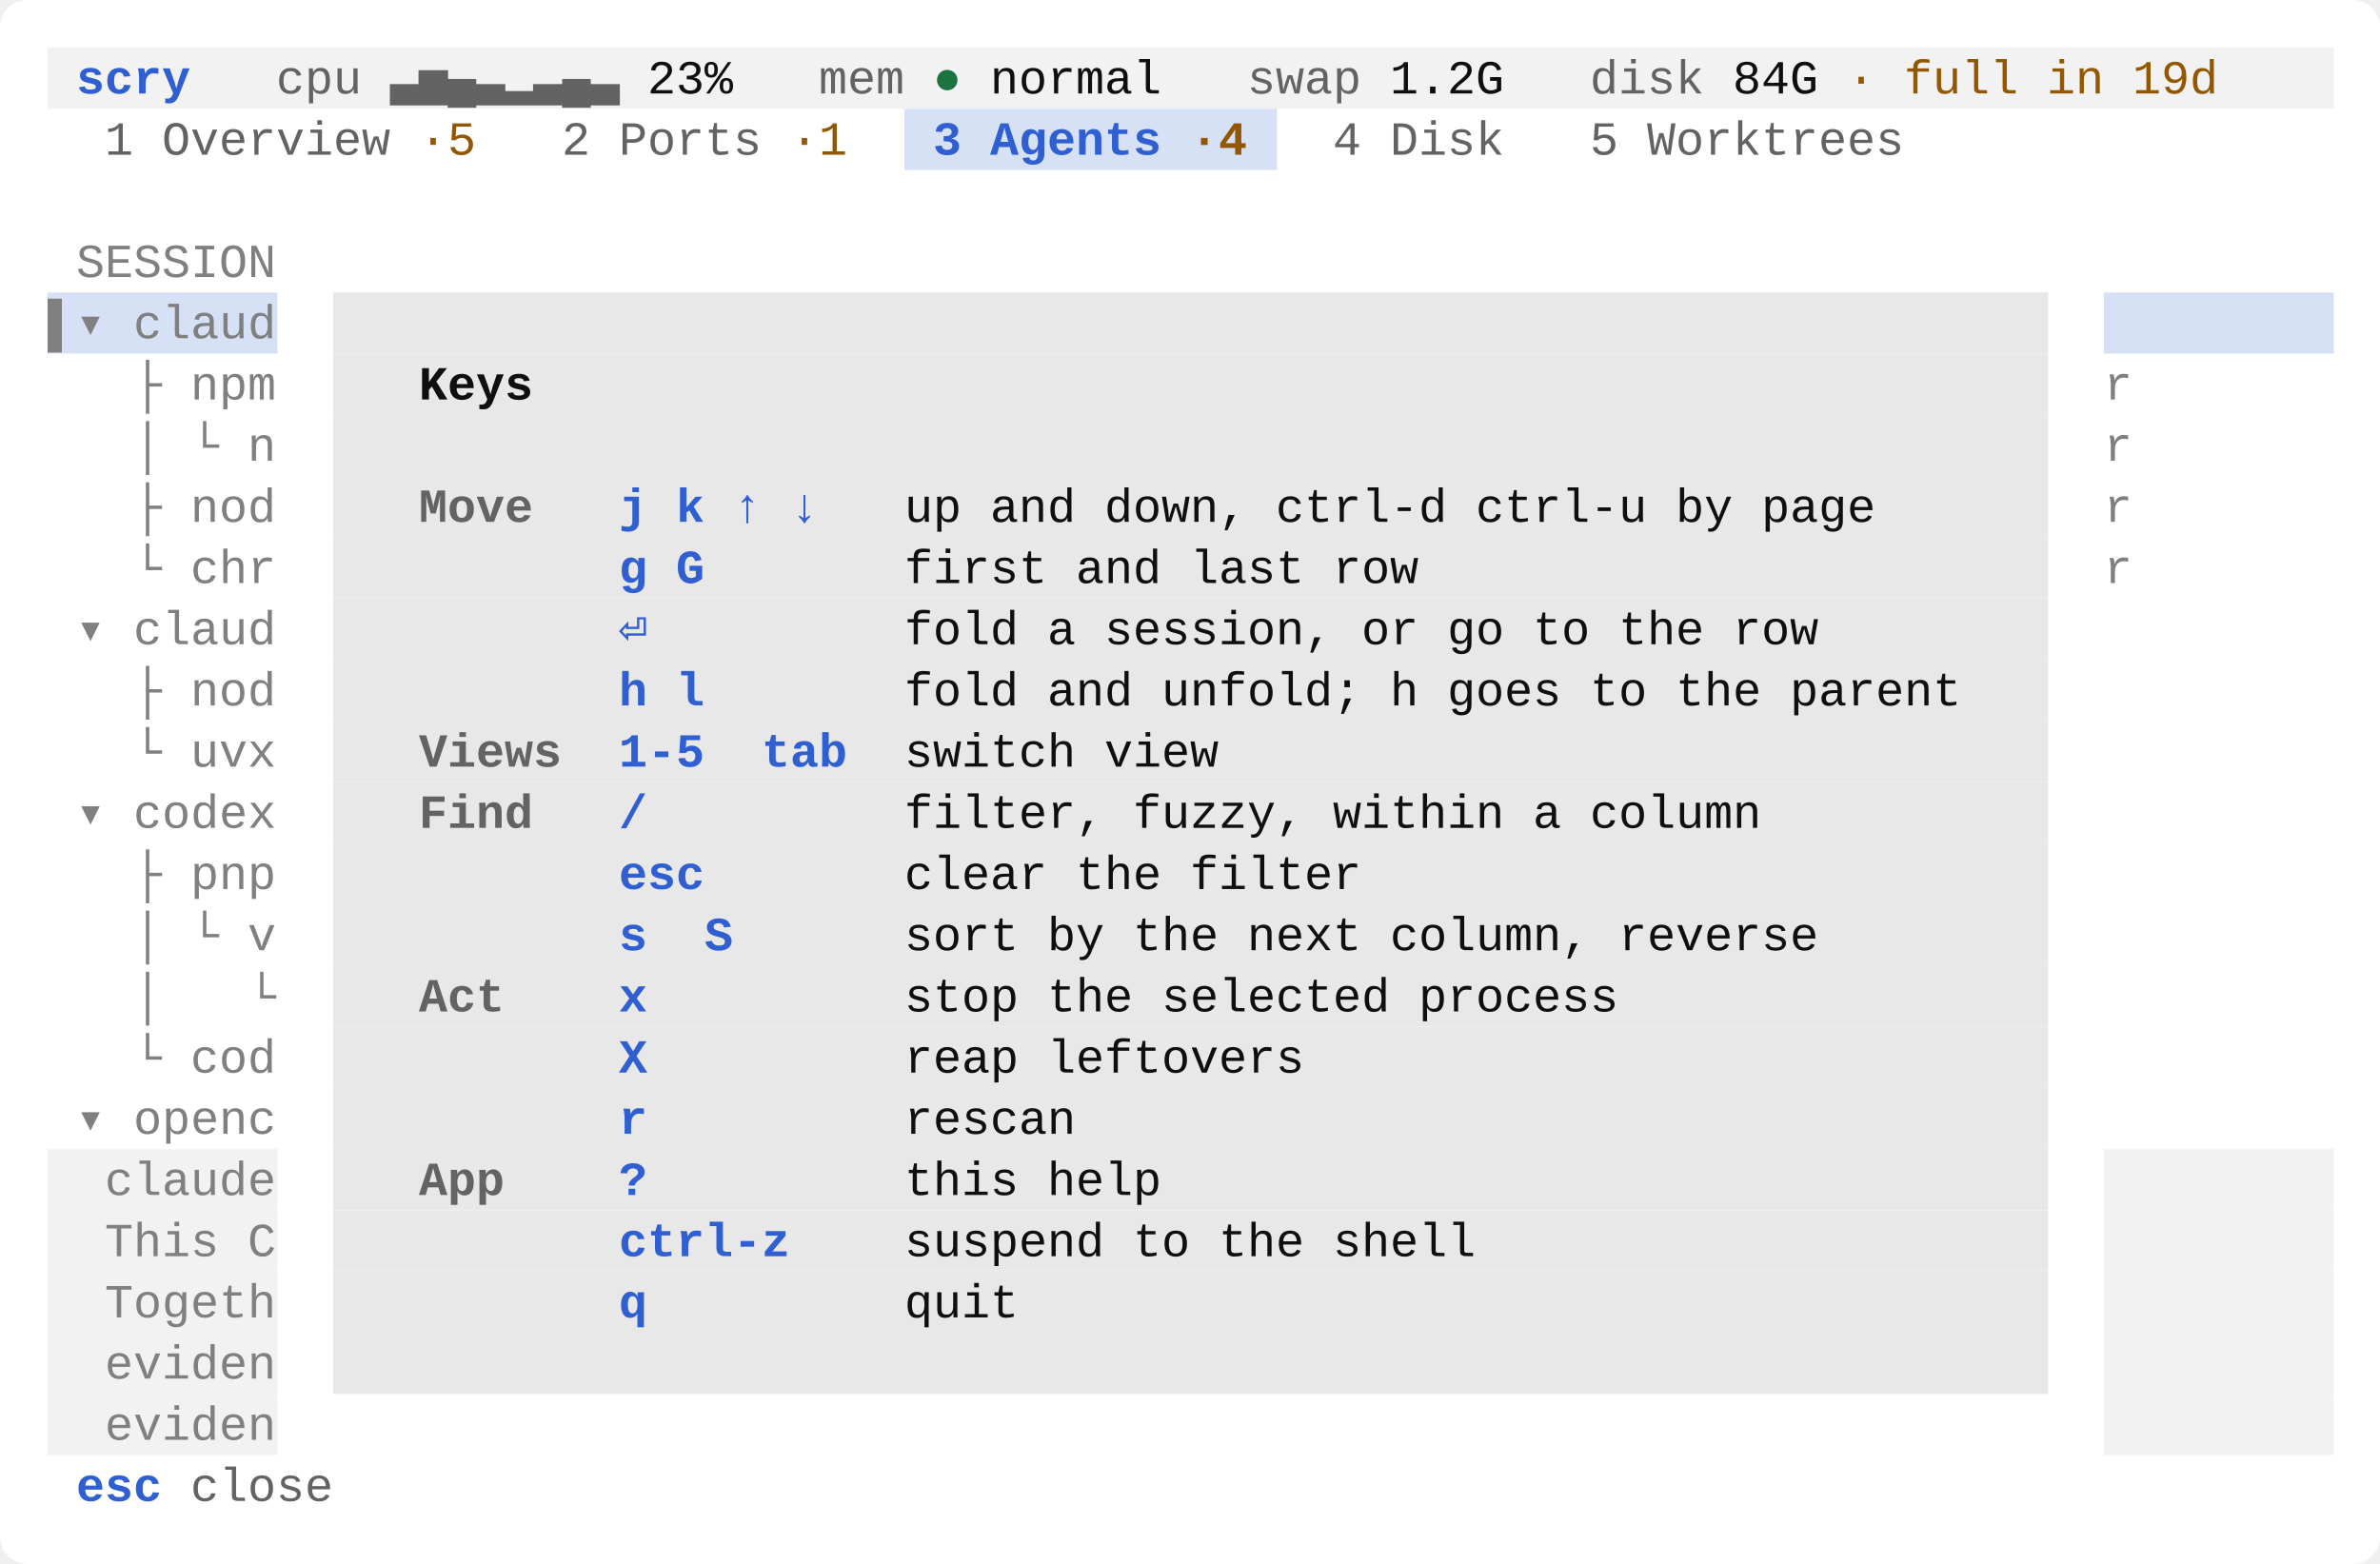
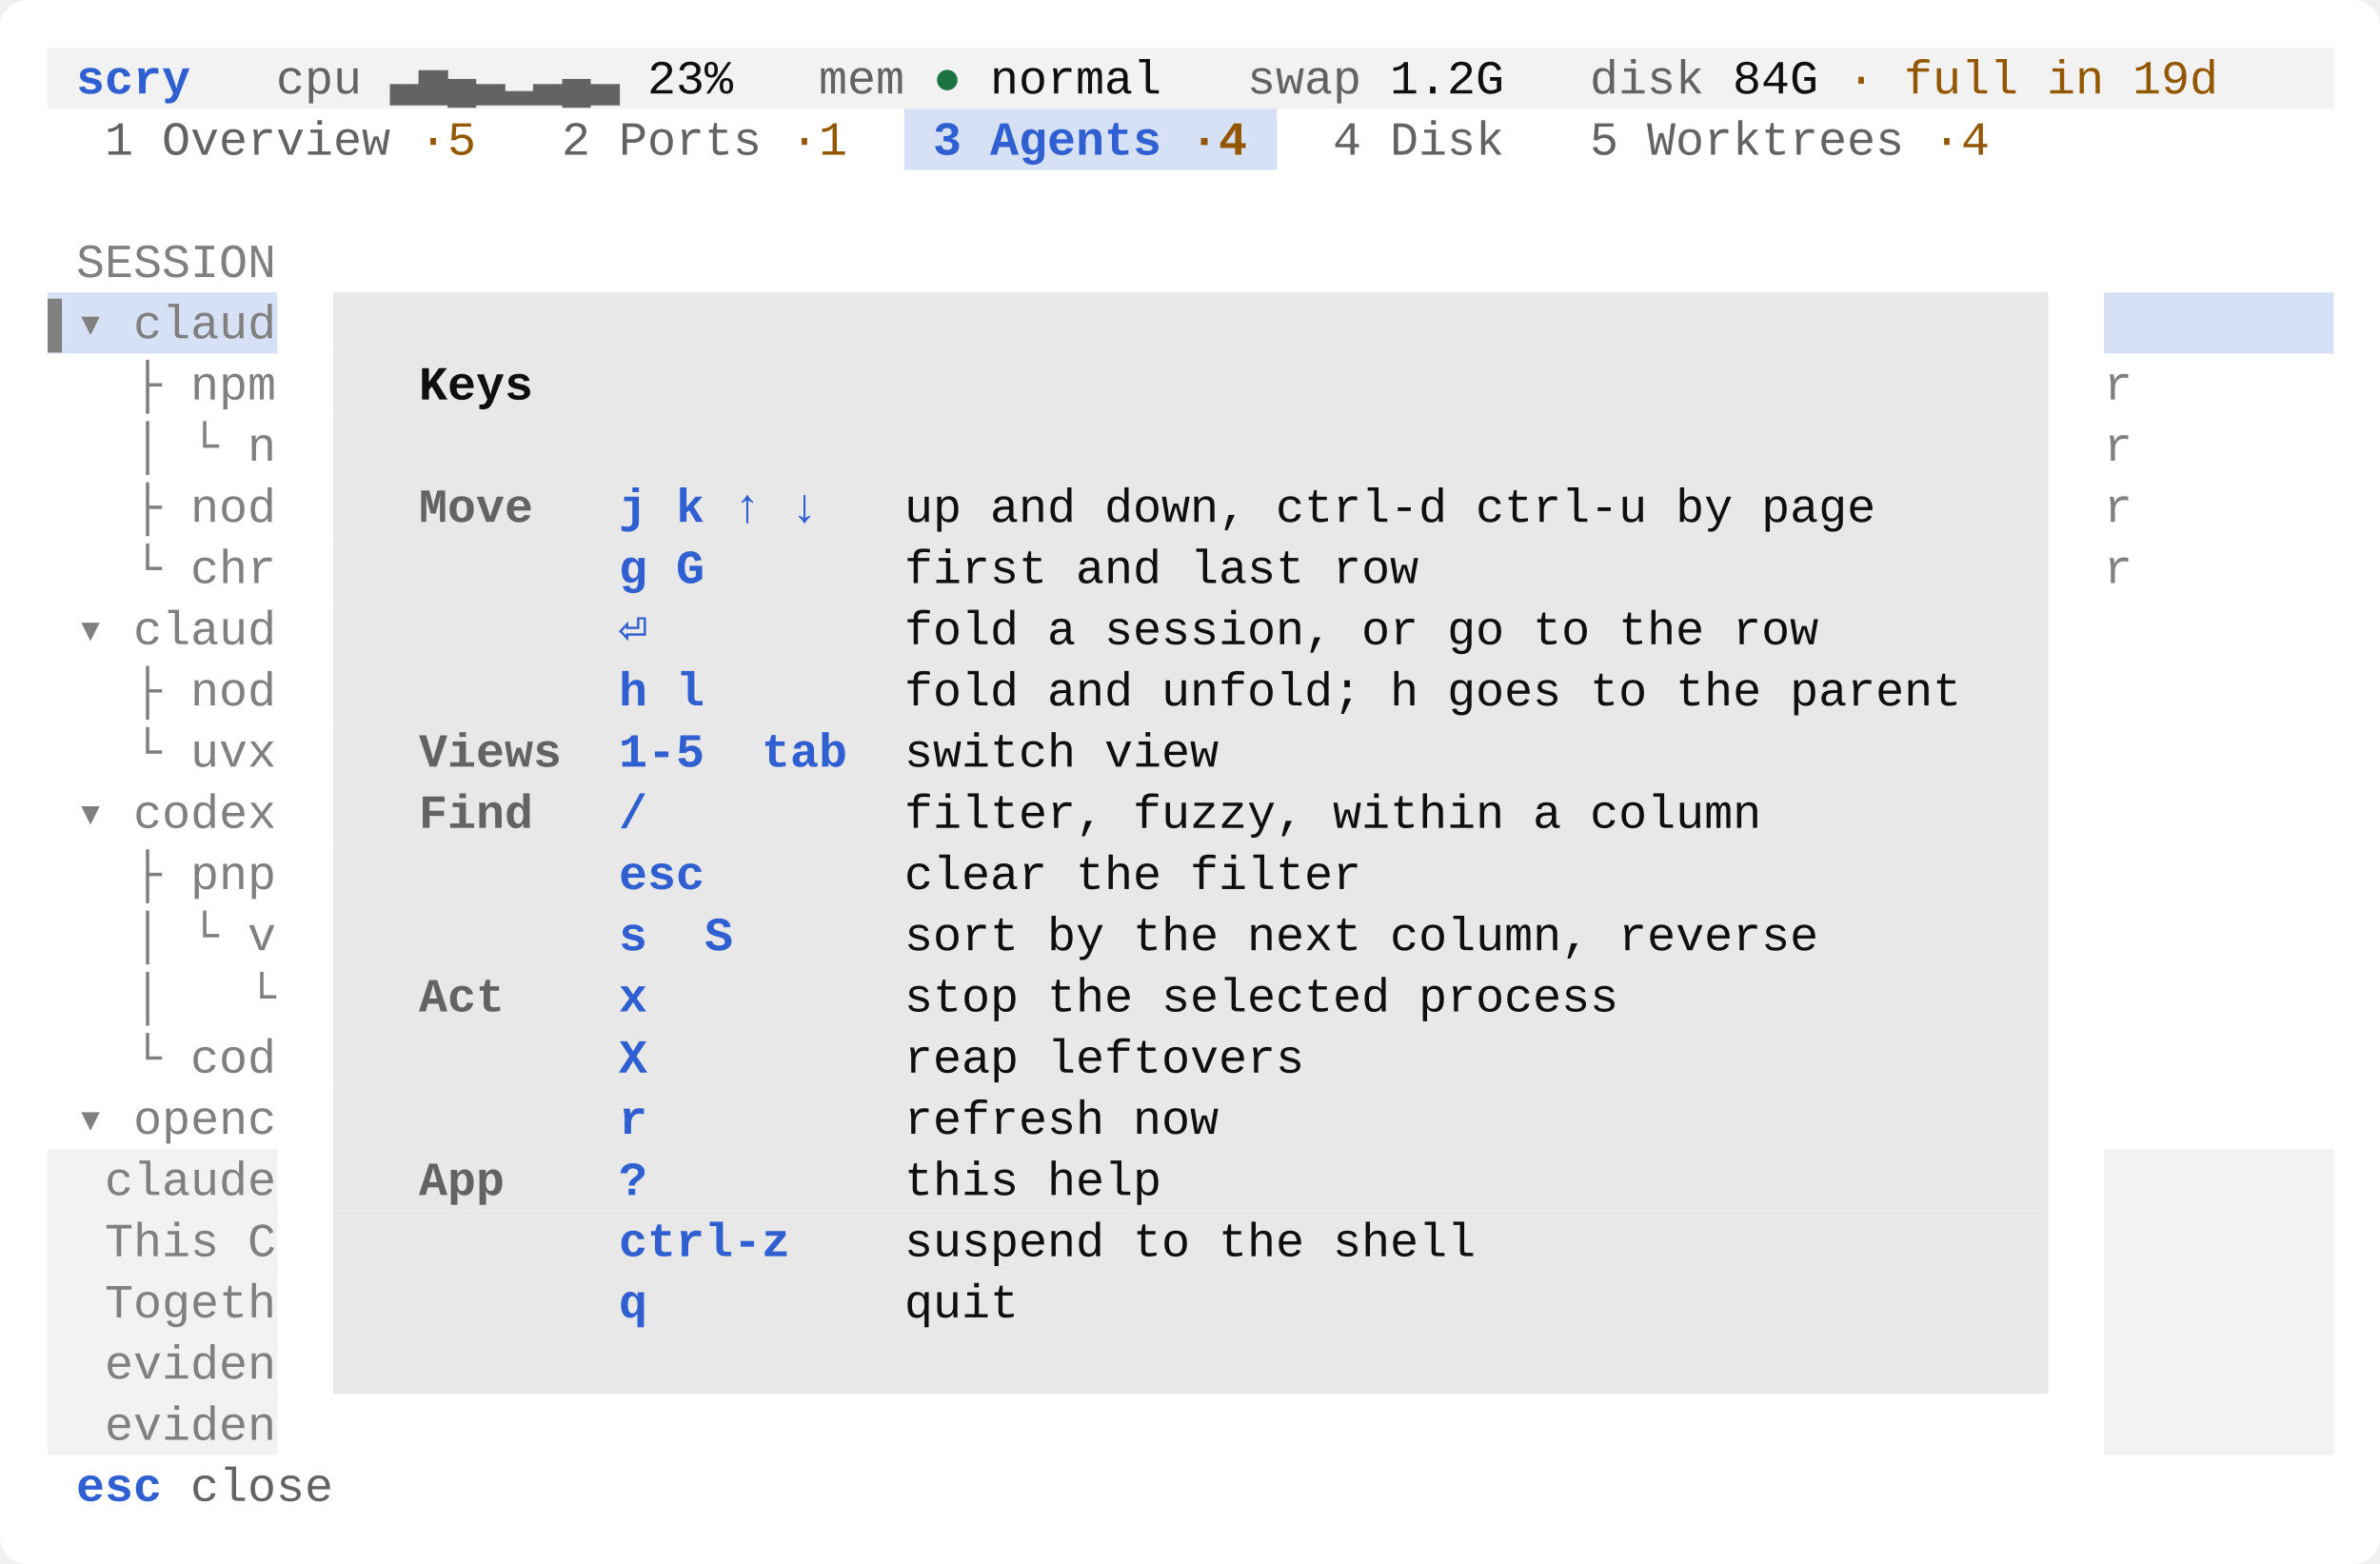
<svg xmlns="http://www.w3.org/2000/svg" width="700" height="460" viewBox="0 0 700 460">
  <style>text{font-family:ui-monospace,SFMono-Regular,"SF Mono",Menlo,Consolas,"Liberation Mono","DejaVu Sans Mono",monospace;font-size:14px;white-space:pre}</style>
  <rect width="700" height="460" rx="8" fill="#ffffff" />
  <g transform="translate(14 14)">
    <rect x="0.0" y="0" width="672.4" height="18" fill="#f2f2f2" />
    <text x="8.4" y="13.5" fill="#2f5fd0" textLength="33.6" lengthAdjust="spacingAndGlyphs" xml:space="preserve" font-weight="700">scry</text>
    <text x="67.2" y="13.5" fill="#636363" textLength="100.8" lengthAdjust="spacingAndGlyphs" xml:space="preserve">cpu ▃▅▄▃▂▃▄▃</text>
    <text x="176.4" y="13.5" fill="#0f0f0f" textLength="25.2" lengthAdjust="spacingAndGlyphs" xml:space="preserve">23%</text>
    <text x="226.8" y="13.5" fill="#636363" textLength="25.2" lengthAdjust="spacingAndGlyphs" xml:space="preserve">mem</text>
    <text x="260.4" y="13.5" fill="#1b7340" textLength="8.4" lengthAdjust="spacingAndGlyphs" xml:space="preserve">●</text>
    <text x="277.2" y="13.5" fill="#0f0f0f" textLength="50.4" lengthAdjust="spacingAndGlyphs" xml:space="preserve">normal</text>
    <text x="352.8" y="13.5" fill="#636363" textLength="33.6" lengthAdjust="spacingAndGlyphs" xml:space="preserve">swap</text>
    <text x="394.8" y="13.5" fill="#0f0f0f" textLength="33.6" lengthAdjust="spacingAndGlyphs" xml:space="preserve">1.2G</text>
    <text x="453.6" y="13.5" fill="#636363" textLength="33.6" lengthAdjust="spacingAndGlyphs" xml:space="preserve">disk</text>
    <text x="495.6" y="13.5" fill="#0f0f0f" textLength="25.2" lengthAdjust="spacingAndGlyphs" xml:space="preserve">84G</text>
    <text x="529.2" y="13.5" fill="#935700" textLength="109.2" lengthAdjust="spacingAndGlyphs" xml:space="preserve">· full in 19d</text>
    <rect x="252.0" y="18" width="109.6" height="18" fill="#d7e1f6" />
    <text x="16.8" y="31.5" fill="#636363" textLength="84.0" lengthAdjust="spacingAndGlyphs" xml:space="preserve">1 Overview</text>
    <text x="109.2" y="31.5" fill="#935700" textLength="16.8" lengthAdjust="spacingAndGlyphs" xml:space="preserve">·5</text>
    <text x="151.2" y="31.5" fill="#636363" textLength="58.8" lengthAdjust="spacingAndGlyphs" xml:space="preserve">2 Ports</text>
    <text x="218.4" y="31.5" fill="#935700" textLength="16.8" lengthAdjust="spacingAndGlyphs" xml:space="preserve">·1</text>
    <text x="260.4" y="31.5" fill="#2f5fd0" textLength="67.2" lengthAdjust="spacingAndGlyphs" xml:space="preserve" font-weight="700">3 Agents</text>
    <text x="336.0" y="31.5" fill="#935700" textLength="16.8" lengthAdjust="spacingAndGlyphs" xml:space="preserve" font-weight="700">·4</text>
    <text x="378.0" y="31.5" fill="#636363" textLength="50.4" lengthAdjust="spacingAndGlyphs" xml:space="preserve">4 Disk</text>
    <text x="453.6" y="31.5" fill="#636363" textLength="92.4" lengthAdjust="spacingAndGlyphs" xml:space="preserve">5 Worktrees</text>
+     <text x="554.4" y="31.5" fill="#935700" textLength="16.8" lengthAdjust="spacingAndGlyphs" xml:space="preserve">·4</text>
    <text x="8.4" y="67.5" fill="#808080" textLength="58.8" lengthAdjust="spacingAndGlyphs" xml:space="preserve">SESSION</text>
    <rect x="0.0" y="72" width="67.6" height="18" fill="#d7e1f6" />
    <rect x="84.0" y="72" width="504.4" height="18" fill="#e8e8e8" />
    <rect x="604.8" y="72" width="67.6" height="18" fill="#d7e1f6" />
    <text x="0.0" y="85.5" fill="#808080" textLength="67.2" lengthAdjust="spacingAndGlyphs" xml:space="preserve">▌▾ claud</text>
    <rect x="84.0" y="90" width="504.4" height="18" fill="#e8e8e8" />
    <text x="25.2" y="103.5" fill="#808080" textLength="42.0" lengthAdjust="spacingAndGlyphs" xml:space="preserve">├ npm</text>
    <text x="109.2" y="103.5" fill="#0f0f0f" textLength="33.6" lengthAdjust="spacingAndGlyphs" xml:space="preserve" font-weight="700">Keys</text>
    <text x="604.8" y="103.5" fill="#808080" textLength="8.4" lengthAdjust="spacingAndGlyphs" xml:space="preserve">r</text>
    <rect x="84.0" y="108" width="504.4" height="18" fill="#e8e8e8" />
    <text x="25.2" y="121.5" fill="#808080" textLength="42.0" lengthAdjust="spacingAndGlyphs" xml:space="preserve">│ └ n</text>
    <text x="604.8" y="121.5" fill="#808080" textLength="8.4" lengthAdjust="spacingAndGlyphs" xml:space="preserve">r</text>
    <rect x="84.0" y="126" width="504.4" height="18" fill="#e8e8e8" />
    <text x="25.2" y="139.5" fill="#808080" textLength="42.0" lengthAdjust="spacingAndGlyphs" xml:space="preserve">├ nod</text>
    <text x="109.2" y="139.5" fill="#636363" textLength="33.6" lengthAdjust="spacingAndGlyphs" xml:space="preserve" font-weight="700">Move</text>
    <text x="168.0" y="139.5" fill="#2f5fd0" textLength="58.8" lengthAdjust="spacingAndGlyphs" xml:space="preserve" font-weight="700">j k ↑ ↓</text>
    <text x="252.0" y="139.5" fill="#0f0f0f" textLength="285.6" lengthAdjust="spacingAndGlyphs" xml:space="preserve">up and down, ctrl-d ctrl-u by page</text>
    <text x="604.8" y="139.5" fill="#808080" textLength="8.4" lengthAdjust="spacingAndGlyphs" xml:space="preserve">r</text>
    <rect x="84.0" y="144" width="504.4" height="18" fill="#e8e8e8" />
    <text x="25.2" y="157.5" fill="#808080" textLength="42.0" lengthAdjust="spacingAndGlyphs" xml:space="preserve">└ chr</text>
    <text x="168.0" y="157.5" fill="#2f5fd0" textLength="25.2" lengthAdjust="spacingAndGlyphs" xml:space="preserve" font-weight="700">g G</text>
    <text x="252.0" y="157.5" fill="#0f0f0f" textLength="151.2" lengthAdjust="spacingAndGlyphs" xml:space="preserve">first and last row</text>
    <text x="604.8" y="157.5" fill="#808080" textLength="8.4" lengthAdjust="spacingAndGlyphs" xml:space="preserve">r</text>
    <rect x="84.0" y="162" width="504.4" height="18" fill="#e8e8e8" />
    <text x="8.4" y="175.5" fill="#808080" textLength="58.8" lengthAdjust="spacingAndGlyphs" xml:space="preserve">▾ claud</text>
    <text x="168.0" y="175.5" fill="#2f5fd0" textLength="8.4" lengthAdjust="spacingAndGlyphs" xml:space="preserve" font-weight="700">⏎</text>
    <text x="252.0" y="175.5" fill="#0f0f0f" textLength="268.8" lengthAdjust="spacingAndGlyphs" xml:space="preserve">fold a session, or go to the row</text>
    <rect x="84.0" y="180" width="504.4" height="18" fill="#e8e8e8" />
    <text x="25.2" y="193.5" fill="#808080" textLength="42.0" lengthAdjust="spacingAndGlyphs" xml:space="preserve">├ nod</text>
    <text x="168.0" y="193.5" fill="#2f5fd0" textLength="25.2" lengthAdjust="spacingAndGlyphs" xml:space="preserve" font-weight="700">h l</text>
    <text x="252.0" y="193.5" fill="#0f0f0f" textLength="310.8" lengthAdjust="spacingAndGlyphs" xml:space="preserve">fold and unfold; h goes to the parent</text>
    <rect x="84.0" y="198" width="504.4" height="18" fill="#e8e8e8" />
    <text x="25.2" y="211.5" fill="#808080" textLength="42.0" lengthAdjust="spacingAndGlyphs" xml:space="preserve">└ uvx</text>
    <text x="109.2" y="211.5" fill="#636363" textLength="42.0" lengthAdjust="spacingAndGlyphs" xml:space="preserve" font-weight="700">Views</text>
    <text x="168.0" y="211.5" fill="#2f5fd0" textLength="25.2" lengthAdjust="spacingAndGlyphs" xml:space="preserve" font-weight="700">1-5</text>
    <text x="210.0" y="211.5" fill="#2f5fd0" textLength="25.2" lengthAdjust="spacingAndGlyphs" xml:space="preserve" font-weight="700">tab</text>
    <text x="252.0" y="211.5" fill="#0f0f0f" textLength="92.4" lengthAdjust="spacingAndGlyphs" xml:space="preserve">switch view</text>
    <rect x="84.0" y="216" width="504.4" height="18" fill="#e8e8e8" />
    <text x="8.4" y="229.5" fill="#808080" textLength="58.8" lengthAdjust="spacingAndGlyphs" xml:space="preserve">▾ codex</text>
    <text x="109.2" y="229.5" fill="#636363" textLength="33.6" lengthAdjust="spacingAndGlyphs" xml:space="preserve" font-weight="700">Find</text>
    <text x="168.0" y="229.5" fill="#2f5fd0" textLength="8.4" lengthAdjust="spacingAndGlyphs" xml:space="preserve" font-weight="700">/</text>
    <text x="252.0" y="229.5" fill="#0f0f0f" textLength="252.0" lengthAdjust="spacingAndGlyphs" xml:space="preserve">filter, fuzzy, within a column</text>
    <rect x="84.0" y="234" width="504.4" height="18" fill="#e8e8e8" />
    <text x="25.2" y="247.5" fill="#808080" textLength="42.0" lengthAdjust="spacingAndGlyphs" xml:space="preserve">├ pnp</text>
    <text x="168.0" y="247.5" fill="#2f5fd0" textLength="25.2" lengthAdjust="spacingAndGlyphs" xml:space="preserve" font-weight="700">esc</text>
    <text x="252.0" y="247.5" fill="#0f0f0f" textLength="134.4" lengthAdjust="spacingAndGlyphs" xml:space="preserve">clear the filter</text>
    <rect x="84.0" y="252" width="504.4" height="18" fill="#e8e8e8" />
    <text x="25.2" y="265.5" fill="#808080" textLength="42.0" lengthAdjust="spacingAndGlyphs" xml:space="preserve">│ └ v</text>
    <text x="168.0" y="265.5" fill="#2f5fd0" textLength="8.4" lengthAdjust="spacingAndGlyphs" xml:space="preserve" font-weight="700">s</text>
    <text x="193.2" y="265.5" fill="#2f5fd0" textLength="8.4" lengthAdjust="spacingAndGlyphs" xml:space="preserve" font-weight="700">S</text>
    <text x="252.0" y="265.5" fill="#0f0f0f" textLength="268.8" lengthAdjust="spacingAndGlyphs" xml:space="preserve">sort by the next column, reverse</text>
    <rect x="84.0" y="270" width="504.4" height="18" fill="#e8e8e8" />
    <text x="25.2" y="283.5" fill="#808080" textLength="8.4" lengthAdjust="spacingAndGlyphs" xml:space="preserve">│</text>
    <text x="58.8" y="283.5" fill="#808080" textLength="8.4" lengthAdjust="spacingAndGlyphs" xml:space="preserve">└</text>
    <text x="109.2" y="283.5" fill="#636363" textLength="25.2" lengthAdjust="spacingAndGlyphs" xml:space="preserve" font-weight="700">Act</text>
    <text x="168.0" y="283.5" fill="#2f5fd0" textLength="8.4" lengthAdjust="spacingAndGlyphs" xml:space="preserve" font-weight="700">x</text>
    <text x="252.0" y="283.5" fill="#0f0f0f" textLength="210.0" lengthAdjust="spacingAndGlyphs" xml:space="preserve">stop the selected process</text>
    <rect x="84.0" y="288" width="504.4" height="18" fill="#e8e8e8" />
    <text x="25.2" y="301.5" fill="#808080" textLength="42.0" lengthAdjust="spacingAndGlyphs" xml:space="preserve">└ cod</text>
    <text x="168.0" y="301.5" fill="#2f5fd0" textLength="8.4" lengthAdjust="spacingAndGlyphs" xml:space="preserve" font-weight="700">X</text>
    <text x="252.0" y="301.5" fill="#0f0f0f" textLength="117.6" lengthAdjust="spacingAndGlyphs" xml:space="preserve">reap leftovers</text>
    <rect x="84.0" y="306" width="504.4" height="18" fill="#e8e8e8" />
    <text x="8.4" y="319.5" fill="#808080" textLength="58.8" lengthAdjust="spacingAndGlyphs" xml:space="preserve">▾ openc</text>
    <text x="168.0" y="319.5" fill="#2f5fd0" textLength="8.4" lengthAdjust="spacingAndGlyphs" xml:space="preserve" font-weight="700">r</text>
-     <text x="252.0" y="319.5" fill="#0f0f0f" textLength="50.4" lengthAdjust="spacingAndGlyphs" xml:space="preserve">rescan</text>
+     <text x="252.0" y="319.5" fill="#0f0f0f" textLength="92.4" lengthAdjust="spacingAndGlyphs" xml:space="preserve">refresh now</text>
    <rect x="0.0" y="324" width="67.6" height="18" fill="#f2f2f2" />
    <rect x="84.0" y="324" width="504.4" height="18" fill="#e8e8e8" />
    <rect x="604.8" y="324" width="67.6" height="18" fill="#f2f2f2" />
    <text x="16.8" y="337.5" fill="#808080" textLength="50.4" lengthAdjust="spacingAndGlyphs" xml:space="preserve">claude</text>
    <text x="109.2" y="337.5" fill="#636363" textLength="25.2" lengthAdjust="spacingAndGlyphs" xml:space="preserve" font-weight="700">App</text>
    <text x="168.0" y="337.5" fill="#2f5fd0" textLength="8.4" lengthAdjust="spacingAndGlyphs" xml:space="preserve" font-weight="700">?</text>
    <text x="252.0" y="337.5" fill="#0f0f0f" textLength="75.6" lengthAdjust="spacingAndGlyphs" xml:space="preserve">this help</text>
    <rect x="0.0" y="342" width="67.6" height="18" fill="#f2f2f2" />
    <rect x="84.0" y="342" width="504.4" height="18" fill="#e8e8e8" />
    <rect x="604.8" y="342" width="67.6" height="18" fill="#f2f2f2" />
    <text x="16.8" y="355.5" fill="#808080" textLength="50.4" lengthAdjust="spacingAndGlyphs" xml:space="preserve">This C</text>
    <text x="168.0" y="355.5" fill="#2f5fd0" textLength="50.4" lengthAdjust="spacingAndGlyphs" xml:space="preserve" font-weight="700">ctrl-z</text>
    <text x="252.0" y="355.5" fill="#0f0f0f" textLength="168.0" lengthAdjust="spacingAndGlyphs" xml:space="preserve">suspend to the shell</text>
    <rect x="0.0" y="360" width="67.6" height="18" fill="#f2f2f2" />
    <rect x="84.0" y="360" width="504.4" height="18" fill="#e8e8e8" />
    <rect x="604.8" y="360" width="67.6" height="18" fill="#f2f2f2" />
    <text x="16.8" y="373.5" fill="#808080" textLength="50.4" lengthAdjust="spacingAndGlyphs" xml:space="preserve">Togeth</text>
    <text x="168.0" y="373.5" fill="#2f5fd0" textLength="8.4" lengthAdjust="spacingAndGlyphs" xml:space="preserve" font-weight="700">q</text>
    <text x="252.0" y="373.5" fill="#0f0f0f" textLength="33.6" lengthAdjust="spacingAndGlyphs" xml:space="preserve">quit</text>
    <rect x="0.0" y="378" width="67.6" height="18" fill="#f2f2f2" />
    <rect x="84.0" y="378" width="504.4" height="18" fill="#e8e8e8" />
    <rect x="604.8" y="378" width="67.6" height="18" fill="#f2f2f2" />
    <text x="16.8" y="391.5" fill="#808080" textLength="50.4" lengthAdjust="spacingAndGlyphs" xml:space="preserve">eviden</text>
    <rect x="0.0" y="396" width="67.6" height="18" fill="#f2f2f2" />
    <rect x="604.8" y="396" width="67.6" height="18" fill="#f2f2f2" />
    <text x="16.8" y="409.5" fill="#808080" textLength="50.4" lengthAdjust="spacingAndGlyphs" xml:space="preserve">eviden</text>
    <text x="8.4" y="427.5" fill="#2f5fd0" textLength="25.2" lengthAdjust="spacingAndGlyphs" xml:space="preserve" font-weight="700">esc</text>
    <text x="42.0" y="427.5" fill="#636363" textLength="42.0" lengthAdjust="spacingAndGlyphs" xml:space="preserve">close</text>
  </g>
</svg>
